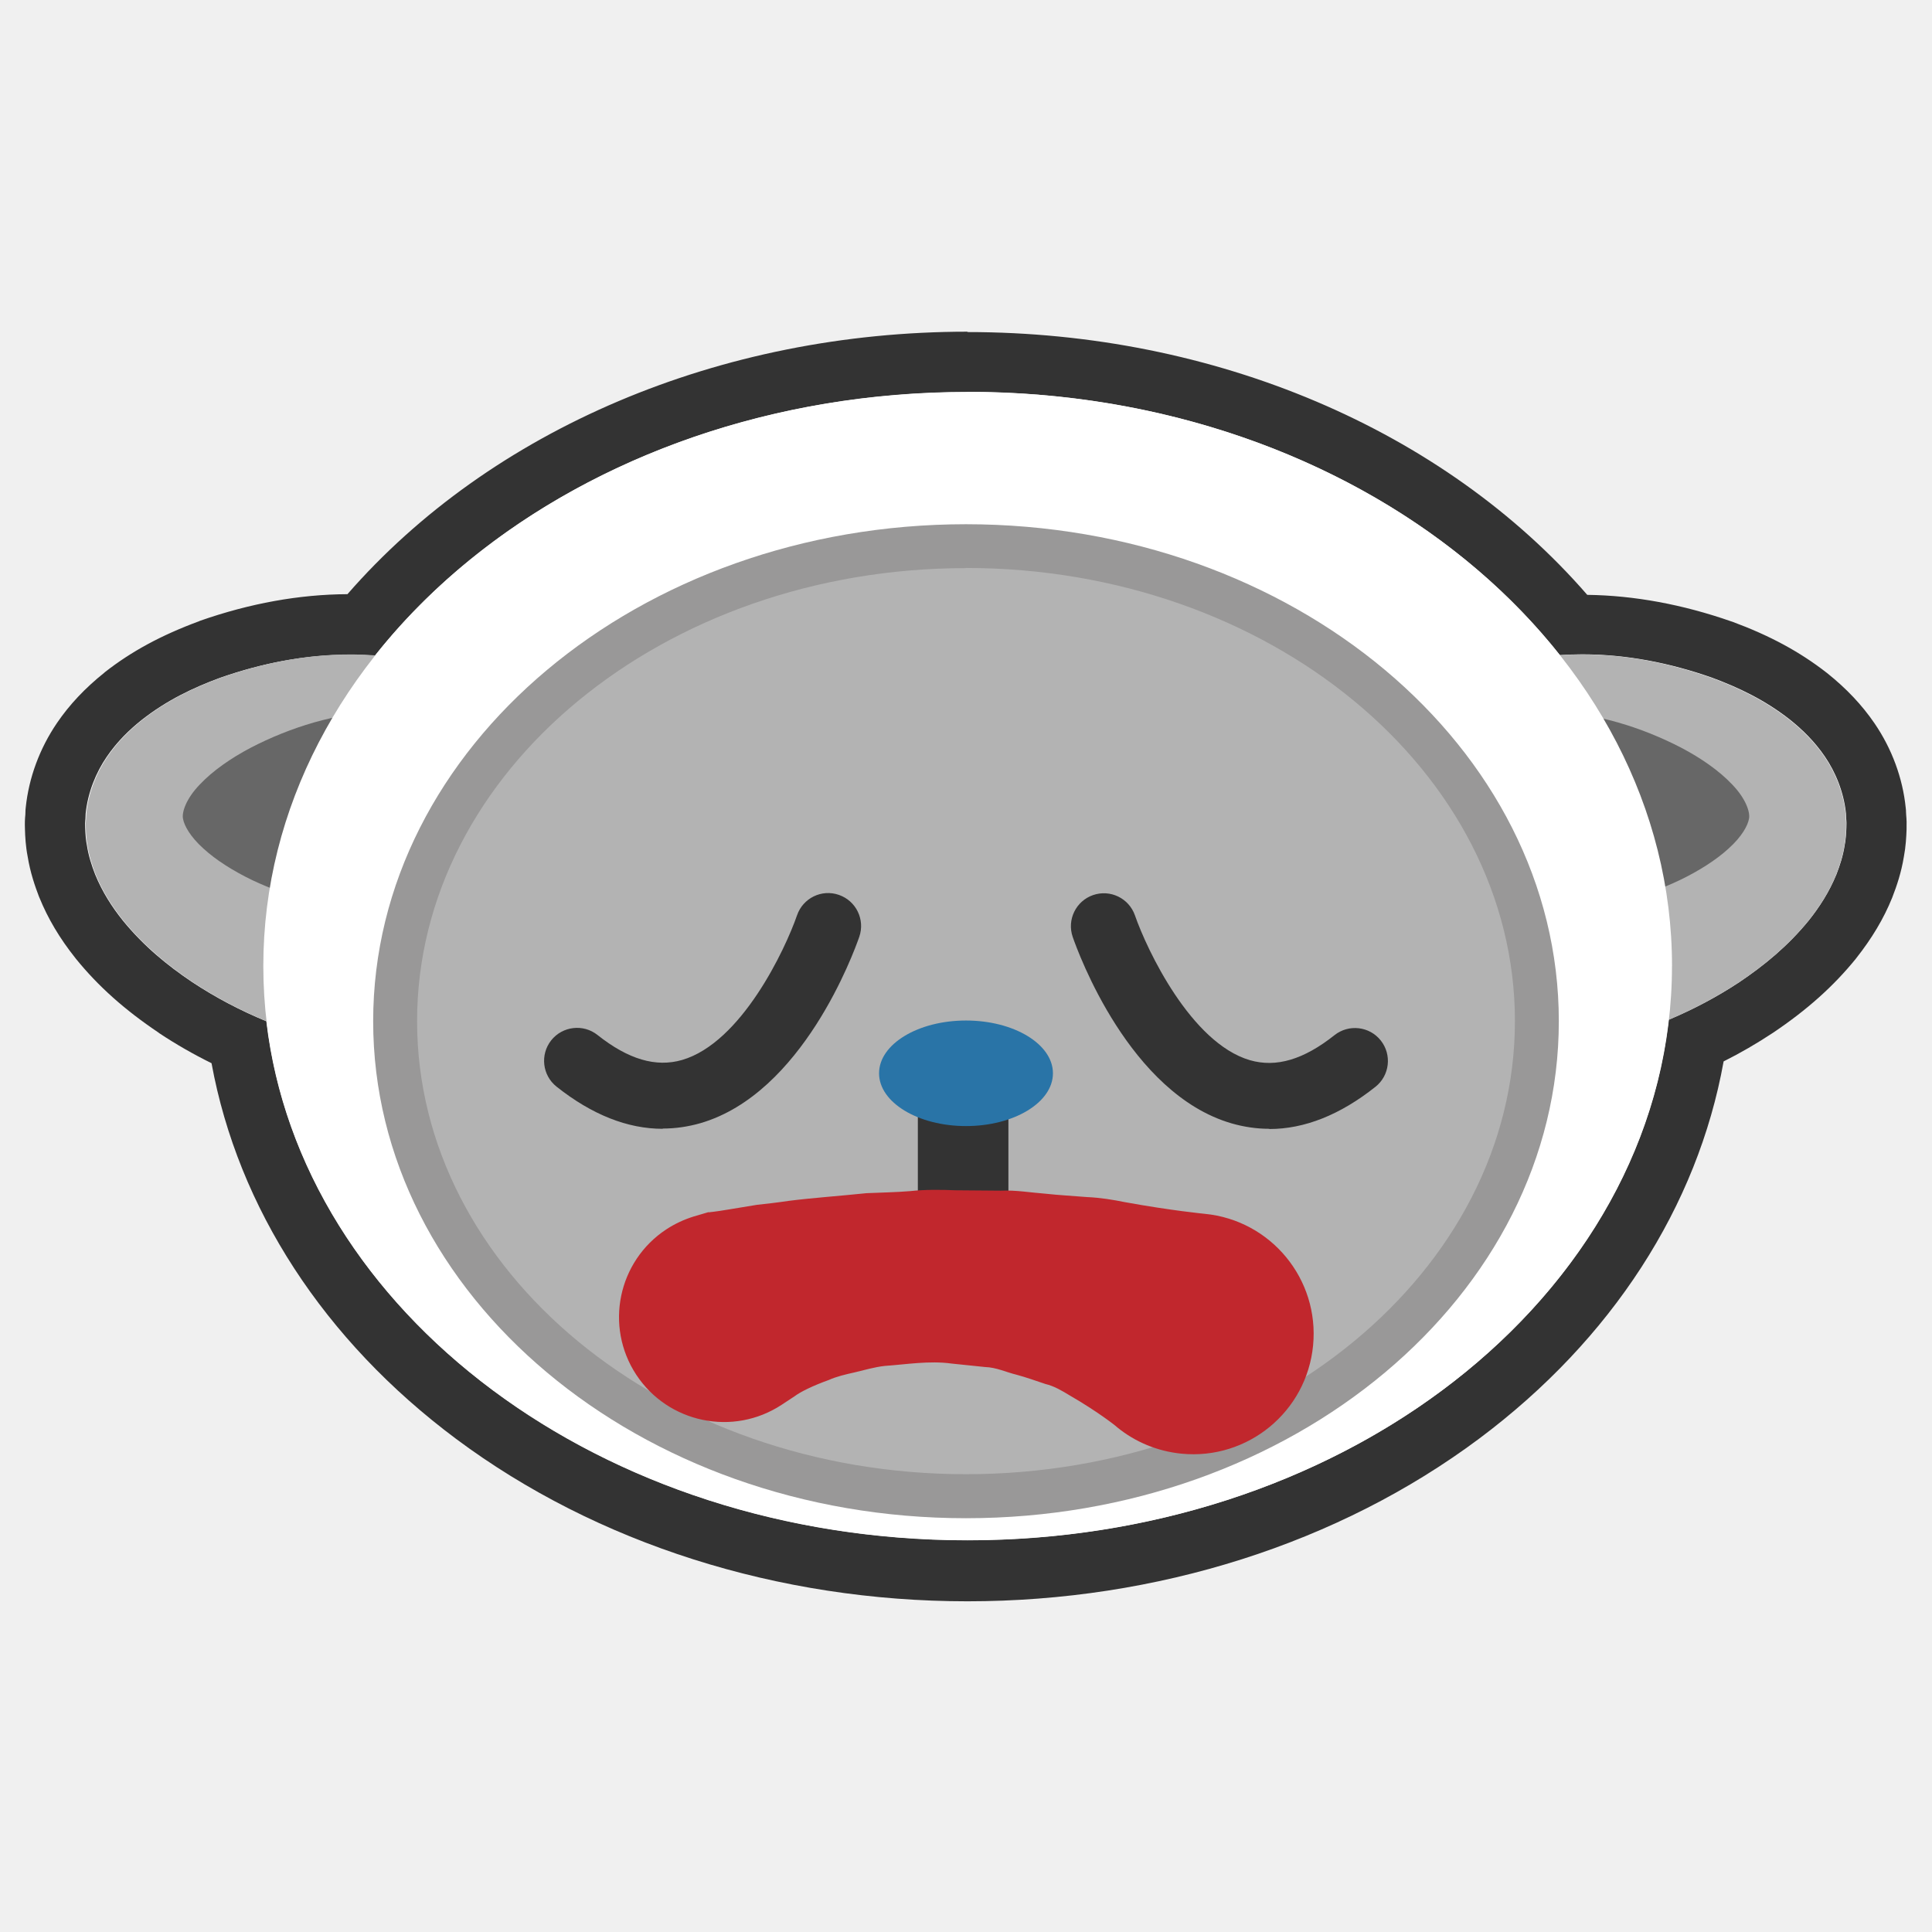
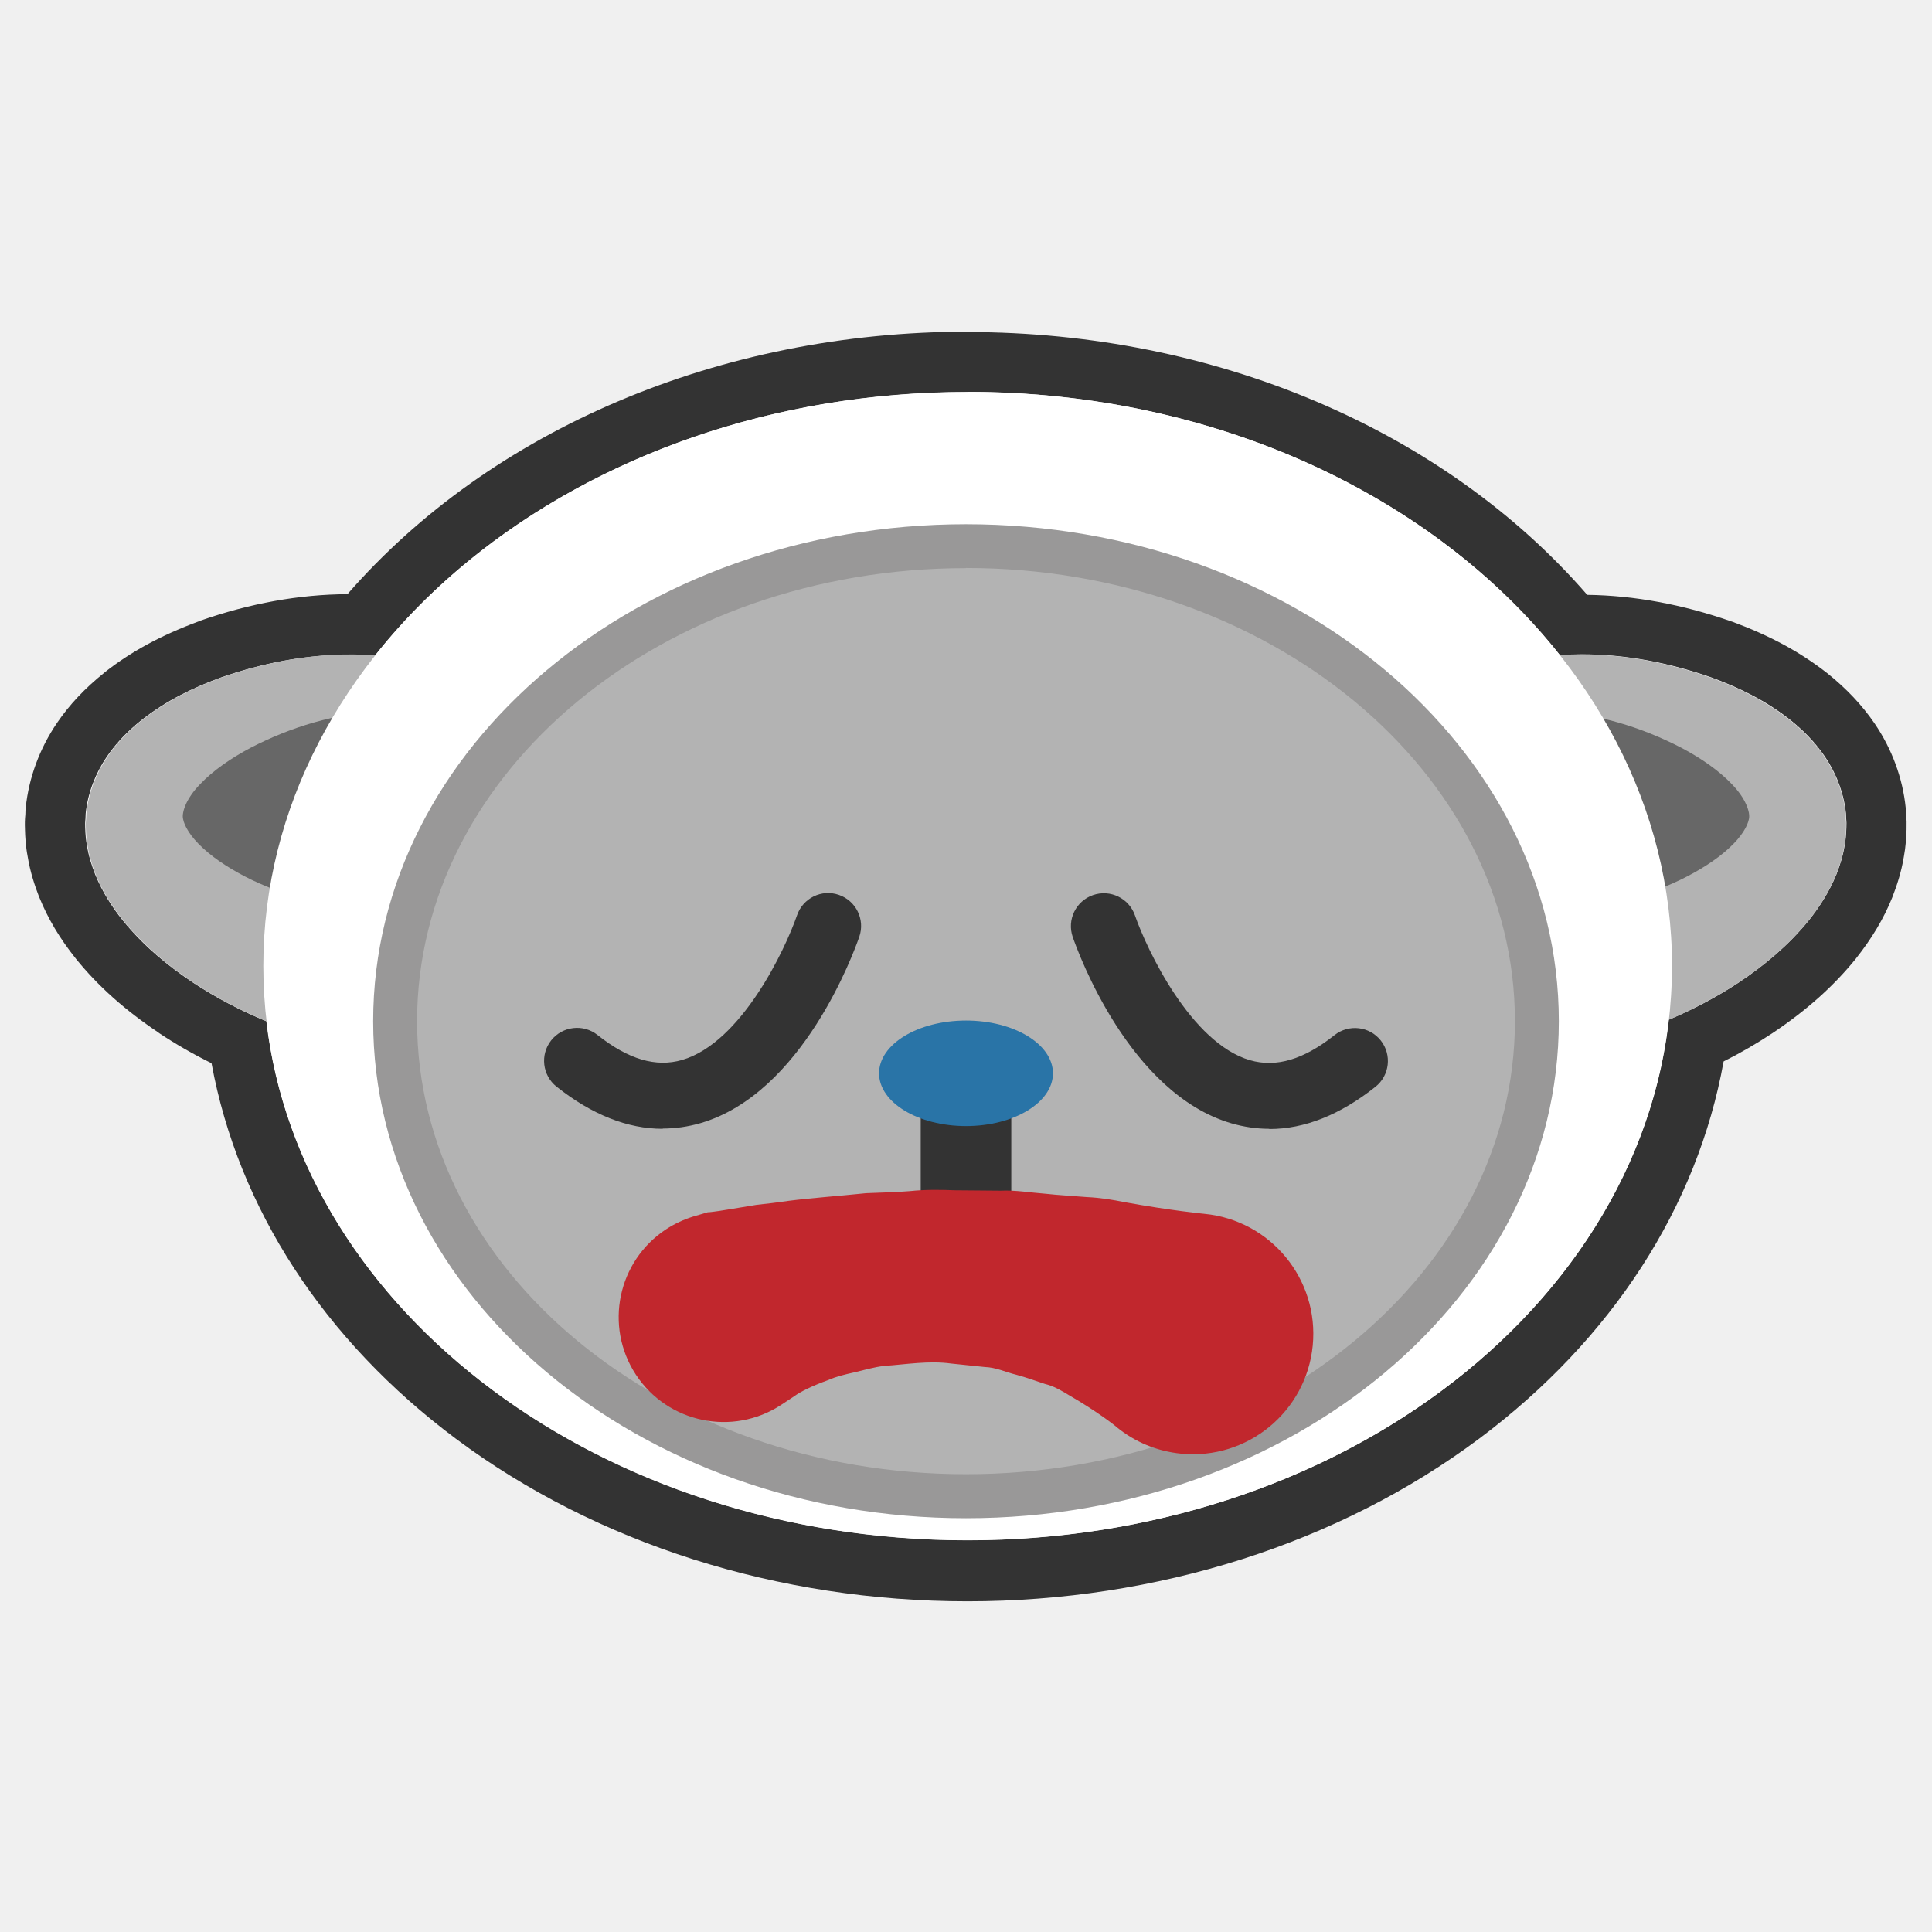
- <svg xmlns="http://www.w3.org/2000/svg" width="256" height="256" viewBox="0 0 256 256">
-   <path fill="#fff" d="M128.226 208.08c-24.223 0-47.43-7.354-65.35-20.71-17.312-12.905-28.33-30.337-31.218-49.3-2.96-1.348-5.71-2.867-8.353-4.616-4.208-2.827-7.418-5.688-10.126-9.02-1.88-2.36-3.26-4.667-4.24-7.085-.48-1.24-1.03-2.82-1.32-4.66-.21-1.08-.27-2.32-.29-2.97-.02-.72-.01-1.02.03-1.43.01-.11.02-.26.03-.64v-.15l.01-.15c.43-4.17 2.12-7.39 3.46-9.36 1.44-2.11 3.23-4.01 5.47-5.8 3.23-2.53 6.86-4.48 11.44-6.17 6.31-2.21 12.52-3.32 18.53-3.32.52 0 1.04.01 1.57.02 18.19-21.84 48.04-34.81 80.32-34.81 32.27 0 62.11 12.97 80.3 34.8.38-.01.76-.02 1.14-.02 6 0 12.21 1.11 18.46 3.3 4.64 1.72 8.27 3.67 11.47 6.17 2.28 1.83 4.07 3.72 5.5 5.82 1.34 1.97 3.04 5.2 3.46 9.36l.01.15.01.15c.01.38.02.53.03.64.04.41.05.7.03 1.44-.02.79-.09 1.95-.29 2.95-.29 1.83-.84 3.41-1.29 4.58-1.01 2.49-2.39 4.8-4.24 7.13-2.74 3.36-5.95 6.22-10.13 9.04-2.51 1.66-5.11 3.11-7.91 4.41-2.83 19.01-13.83 36.5-31.16 49.45-17.93 13.4-41.16 20.77-65.43 20.77zM28.362 108.044c.214.328.607.826 1.257 1.412.85.79 1.97 1.59 3.26 2.352.82-3.287 1.88-6.52 3.19-9.686-.35.167-.69.338-1.03.515-2.35 1.237-4.37 2.68-5.67 4.055-.54.555-.86 1.034-1.03 1.353zm192.106-5.653c1.23 3.01 2.24 6.08 3.027 9.19 1.124-.69 2.103-1.4 2.86-2.1.668-.6 1.068-1.1 1.283-1.43-.168-.31-.476-.78-.984-1.3-1.338-1.42-3.356-2.86-5.73-4.11-.152-.08-.304-.15-.456-.23z" />
-   <path fill="#333" d="M128.226 51.92c32.92 0 61.854 13.896 78.467 34.884.995-.066 1.987-.1 2.98-.1 5.826 0 11.57 1.125 17.14 3.077 3.518 1.3 7.012 2.95 10.336 5.55 1.65 1.32 3.27 2.88 4.66 4.92 1.39 2.04 2.49 4.65 2.79 7.52.03 1.24.1.77.06 1.86-.03.88-.1 1.76-.23 2.37-.21 1.38-.62 2.64-1.09 3.85-.97 2.37-2.26 4.34-3.64 6.08-2.8 3.44-5.95 6-9.23 8.21-2.98 1.97-6.09 3.6-9.36 4.98-4.4 38.69-44.31 68.98-92.91 68.98-48.53 0-88.4-30.19-92.91-68.78-3.44-1.42-6.69-3.12-9.81-5.18-3.28-2.2-6.44-4.77-9.23-8.2-1.38-1.73-2.67-3.7-3.64-6.07-.47-1.21-.88-2.47-1.09-3.85-.13-.6-.21-1.48-.23-2.36-.03-1.09.03-.62.06-1.86.3-2.87 1.4-5.48 2.79-7.51 1.39-2.04 3.01-3.6 4.67-4.92 3.32-2.6 6.81-4.25 10.33-5.55 5.56-1.95 11.31-3.07 17.14-3.07 1.13 0 2.26.04 3.39.13 16.62-21.01 45.57-34.92 78.51-34.92m-92.47 65.71c1.33-7.96 4.17-15.53 8.28-22.51-3.78.83-7.47 2.22-10.82 3.96-2.61 1.38-5.03 3.05-6.74 4.87-1.79 1.84-2.44 3.71-2.22 4.59.16.87.93 2.31 2.68 3.89 1.69 1.55 4 3 6.47 4.19.76.36 1.55.7 2.35 1.02m184.9-.15c.66-.27 1.3-.56 1.93-.86 2.47-1.19 4.78-2.64 6.47-4.19 1.75-1.58 2.52-3.02 2.67-3.89.22-.88-.43-2.75-2.22-4.59-1.71-1.81-4.13-3.49-6.74-4.86-3.21-1.66-6.71-3-10.31-3.84 4.04 6.9 6.84 14.38 8.18 22.24m-92.4-73.59c-32.74 0-63.11 12.93-82.15 34.78-6.38.03-12.95 1.22-19.54 3.53l-.07.03-.06.03c-4.98 1.84-8.94 3.98-12.48 6.75l-.03.03-.03.03c-2.56 2.05-4.62 4.23-6.28 6.67-2.3 3.38-3.73 7.25-4.14 11.21l-.03.3-.01.31c0 .15-.01.25-.01.32-.07.67-.08 1.15-.05 2 .02.89.1 2.25.35 3.52.35 2.18.99 3.99 1.5 5.33l.03.07.03.07c1.13 2.78 2.69 5.41 4.78 8.03l.03.04.03.04c2.96 3.65 6.45 6.76 10.97 9.8l.02.02.02.02c2.23 1.48 4.53 2.8 6.96 4 3.52 19.19 14.9 36.73 32.42 49.79 18.61 13.87 42.66 21.51 67.74 21.51 25.12 0 49.21-7.66 67.83-21.57 17.55-13.12 28.91-30.72 32.37-49.97 2.26-1.13 4.4-2.38 6.48-3.75l.03-.02.03-.02c4.51-3.03 8-6.15 10.96-9.79l.03-.04.03-.04c2.08-2.63 3.65-5.25 4.77-8.02l.03-.08.03-.08c.52-1.34 1.15-3.15 1.5-5.32.24-1.25.32-2.61.35-3.54.02-.83.01-1.31-.05-1.94-.01-.11-.01-.21-.02-.36l-.01-.3-.03-.29c-.4-3.95-1.83-7.83-4.13-11.2-1.66-2.43-3.72-4.61-6.28-6.66l-.04-.03-.04-.03c-3.54-2.76-7.51-4.91-12.49-6.75l-.06-.02-.07-.02c-6.44-2.25-12.86-3.44-19.09-3.52C191.31 56.93 160.94 44 128.2 44zM20.1 108.43c-.023.64-.06.926-.08 1.156.035.145.053.47.09.72.15.913.33 1.536.666 2.406.47 1.147 1.23 2.4 2.327 3.783 1.852 2.278 4.11 4.267 7.26 6.385 2.465 1.63 5.2 3.07 8.31 4.358l4.733 1.96.6 5.09c3.99 34.25 40.987 61.073 84.21 61.073 43.323 0 80.317-26.9 84.214-61.25l.58-5.06 4.69-1.99c3.007-1.27 5.61-2.65 7.96-4.21 3.11-2.09 5.37-4.08 7.28-6.44 1.038-1.3 1.798-2.55 2.33-3.86.275-.71.455-1.33.53-1.87.11-.63.13-.95.14-1.28-.01-.08-.033-.34-.06-.98-.155-1.11-.61-2.25-1.292-3.27-.718-1.04-1.638-2-2.894-3-2.093-1.64-4.554-2.95-7.903-4.18-5.52-1.93-11.09-2.79-16.55-2.4l-4.58.31-2.85-3.6c-15.67-19.81-42.43-31.63-71.59-31.63-29.17 0-55.93 11.83-71.6 31.64l-2.88 3.65-4.63-.36c-5.55-.43-11.2.4-17.03 2.45-3.22 1.18-5.68 2.49-7.84 4.18-1.19.95-2.11 1.91-2.83 2.97-.67 1-1.13 2.15-1.29 3.26z" />
-   <path fill="#676767" d="M50.744 90.612s-32.264 6.8-32.914 17.534c-.635 10.733 21.8 21.98 34.45 22.74 0 .002-17.03-16.403-1.536-40.274z" />
-   <path fill="#B3B3B3" d="M50.6 94.293c-6.013.163-12.103 2.05-17.386 4.79-2.61 1.373-5.027 3.05-6.736 4.865-1.79 1.84-2.436 3.706-2.217 4.587.16.868.93 2.31 2.68 3.89 1.69 1.553 4 3 6.47 4.19 4.93 2.35 10.91 3.87 15.56 3.696 5.11-.18 9.39 3.8 9.57 8.91.18 5.11-3.8 9.39-8.9 9.56-.46.02-.91.01-1.36-.04l-.4-.05c-4.42-.51-8.26-1.67-11.94-3.12-3.66-1.47-7.11-3.25-10.41-5.43-3.28-2.21-6.43-4.77-9.23-8.21-1.37-1.73-2.67-3.7-3.63-6.07-.46-1.21-.87-2.47-1.08-3.85-.12-.6-.2-1.49-.22-2.36-.03-1.09.04-.62.07-1.86.3-2.87 1.4-5.48 2.79-7.52 1.39-2.04 3.01-3.6 4.67-4.92 3.32-2.59 6.81-4.24 10.33-5.54 7.02-2.46 14.32-3.63 21.71-2.86 2.03.22 3.51 2.04 3.28 4.07-.18 1.87-1.74 3.26-3.57 3.3z" />
-   <path fill="#676767" d="M205.25 90.612s32.272 6.8 32.92 17.534c.632 10.733-21.8 21.98-34.45 22.74 0 .002 17.03-16.403 1.53-40.274z" />
-   <path fill="#B3B3B3" d="M205.4 94.293c6.01.163 12.1 2.05 17.386 4.79 2.61 1.373 5.027 3.05 6.736 4.865 1.787 1.84 2.438 3.706 2.217 4.587-.16.868-.93 2.31-2.68 3.89-1.69 1.553-4 3-6.47 4.19-4.93 2.35-10.92 3.87-15.56 3.696-5.11-.18-9.39 3.8-9.57 8.91-.18 5.11 3.8 9.39 8.9 9.56.46.02.91.01 1.35-.04l.4-.05c4.42-.51 8.26-1.67 11.93-3.12 3.66-1.47 7.11-3.25 10.42-5.43 3.28-2.21 6.43-4.77 9.23-8.21 1.37-1.73 2.67-3.7 3.63-6.07.46-1.21.87-2.47 1.08-3.85.12-.6.2-1.49.22-2.36.03-1.09-.04-.62-.07-1.86-.3-2.87-1.4-5.48-2.79-7.52-1.39-2.04-3.02-3.6-4.67-4.92-3.32-2.59-6.82-4.24-10.33-5.54-7.02-2.46-14.31-3.63-21.7-2.86-2.03.22-3.51 2.04-3.28 4.07.19 1.87 1.74 3.26 3.57 3.3z" />
-   <path fill="#fff" d="M221.546 127.996c0 42.02-41.777 76.085-93.32 76.085-51.546 0-93.335-34.06-93.335-76.08 0-42.01 41.79-76.07 93.34-76.07 51.55 0 93.32 34.06 93.32 76.08z" />
-   <path fill="#B3B3B3" d="M203.644 135.318c0 34.763-33.87 62.943-75.646 62.943-41.773 0-75.64-28.18-75.64-62.94s33.866-62.94 75.64-62.94c41.776 0 75.646 28.18 75.646 62.95z" />
-   <path fill="#999898" d="M127.997 201.172c-43.313 0-78.55-29.54-78.55-65.854 0-36.31 35.237-65.855 78.55-65.855 43.314 0 78.555 29.545 78.555 65.855 0 36.313-35.24 65.854-78.555 65.854zm0-125.893c-40.105 0-72.73 26.93-72.73 60.03s32.625 60.03 72.73 60.03 72.738-26.93 72.738-60.04-32.632-60.04-72.738-60.04z" />
-   <path fill="#333" d="M127.62 176.35c-3.216 0-6-2.6-6-5.816V141.45c0-3.217 2.784-5.816 6-5.816s6 2.6 6 5.816v29.084c0 3.215-2.786 5.817-6 5.817z" />
-   <path fill="#2974A7" d="M139.52 142.216c0 3.863-5.156 6.994-11.52 6.994-6.357 0-11.52-3.13-11.52-6.994 0-3.862 5.162-6.992 11.52-6.992 6.363 0 11.52 3.13 11.52 6.992z" />
-   <path fill="#C1272D" d="M93.882 160.646c.11-.035.625-.035 2.83-.41 1-.163 2.21-.362 3.596-.592 1.264-.135 2.67-.295 4.193-.522 3.06-.392 6.56-.63 10.31-1.02 1.88-.088 3.83-.11 5.79-.273 1.97-.21 3.98-.2 6-.11 2.02.02 4.04.03 6.03.05 2-.09 3.96.26 5.87.4 1.91.21 3.78.3 5.55.45 1.8.08 3.45.36 4.99.67 6.15 1.12 10.6 1.55 10.6 1.55 8.77.85 15.2 8.66 14.35 17.44-.85 8.78-8.66 15.2-17.44 14.34-3.23-.32-6.15-1.57-8.5-3.48l-.27-.23s-2.22-1.8-6.06-4.02c-.96-.58-2-1.22-3.22-1.51-1.19-.39-2.46-.86-3.8-1.22-1.34-.32-2.69-.98-4.17-1.02-1.46-.16-2.95-.31-4.44-.46-2.98-.41-6.02.12-8.83.31-1.4.15-2.72.56-3.98.85-1.26.28-2.45.56-3.47 1.02-2.14.77-3.75 1.57-4.52 2.15l-1.73 1.14c-6.42 4.21-15.04 2.42-19.26-4-4.21-6.42-2.42-15.04 4-19.26 1.13-.74 2.33-1.29 3.56-1.68l2.07-.61z" />
-   <path fill="#333" d="M87.81 149.572c-4.665 0-9.376-1.868-14.062-5.583-1.893-1.5-2.203-4.25-.71-6.14 1.505-1.89 4.257-2.2 6.132-.71 4.088 3.24 7.74 4.32 11.217 3.31 7.846-2.29 13.652-14.62 15.225-19.17.787-2.28 3.27-3.5 5.55-2.7 2.278.79 3.485 3.27 2.698 5.55-.732 2.11-7.52 20.75-21.03 24.69-1.664.48-3.342.72-5.02.72zm80.38 0c-1.68 0-3.354-.244-5.02-.725-13.51-3.944-20.298-22.582-21.03-24.697-.785-2.28.42-4.755 2.693-5.546 2.283-.787 4.754.41 5.553 2.687 1.586 4.57 7.428 16.91 15.236 19.19 3.482 1.01 7.127-.08 11.21-3.32 1.88-1.49 4.632-1.18 6.128.71 1.496 1.89 1.184 4.64-.71 6.14-4.686 3.72-9.395 5.59-14.06 5.59z" />
+ <svg xmlns="http://www.w3.org/2000/svg" version="1.1" id="Layer_1" x="0px" y="0px" width="256px" height="256px" viewBox="0 0 256 256" enable-background="new 0 0 256 256" xml:space="preserve">
+   <path fill="#FFFFFF" d="M128.226,208.08c-24.223,0-47.43-7.354-65.35-20.71c-17.312-12.905-28.33-30.337-31.218-49.3  c-2.96-1.348-5.71-2.867-8.353-4.616c-4.208-2.827-7.418-5.688-10.126-9.02c-1.88-2.36-3.26-4.667-4.24-7.085  c-0.48-1.24-1.03-2.82-1.32-4.66c-0.21-1.08-0.27-2.32-0.29-2.97c-0.02-0.72-0.01-1.02,0.03-1.43c0.01-0.11,0.02-0.26,0.03-0.64  v-0.15l0.01-0.15c0.43-4.17,2.12-7.39,3.46-9.36c1.44-2.11,3.23-4.01,5.47-5.8c3.23-2.53,6.86-4.48,11.44-6.17  c6.31-2.21,12.52-3.32,18.53-3.32c0.52,0,1.04,0.01,1.57,0.02c18.19-21.84,48.04-34.81,80.32-34.81c32.27,0,62.11,12.97,80.3,34.8  c0.38-0.01,0.76-0.02,1.14-0.02c6,0,12.21,1.11,18.46,3.3c4.64,1.72,8.271,3.67,11.47,6.17c2.28,1.83,4.07,3.72,5.5,5.82  c1.34,1.97,3.041,5.2,3.461,9.36l0.01,0.15l0.01,0.15c0.01,0.38,0.02,0.53,0.029,0.64c0.041,0.41,0.051,0.7,0.031,1.44  c-0.021,0.79-0.091,1.95-0.291,2.95c-0.289,1.83-0.84,3.41-1.289,4.58c-1.011,2.49-2.391,4.8-4.24,7.13  c-2.74,3.36-5.95,6.221-10.131,9.04c-2.51,1.66-5.109,3.11-7.909,4.41c-2.83,19.01-13.83,36.5-31.16,49.45  c-17.931,13.399-41.16,20.77-65.43,20.77L128.226,208.08z M28.362,108.044c0.214,0.328,0.607,0.826,1.257,1.412  c0.85,0.79,1.97,1.59,3.26,2.352c0.82-3.287,1.88-6.52,3.19-9.686c-0.35,0.167-0.69,0.338-1.03,0.515  c-2.35,1.237-4.37,2.68-5.67,4.055c-0.54,0.555-0.86,1.034-1.03,1.353L28.362,108.044z M220.468,102.391  c1.23,3.01,2.24,6.08,3.027,9.19c1.124-0.69,2.103-1.4,2.86-2.1c0.668-0.6,1.067-1.1,1.283-1.43c-0.169-0.31-0.477-0.78-0.984-1.3  c-1.338-1.42-3.356-2.86-5.73-4.11c-0.152-0.08-0.304-0.15-0.456-0.23V102.391z" />
+   <path fill="#333333" d="M128.226,51.92c32.92,0,61.854,13.896,78.467,34.884c0.994-0.066,1.986-0.1,2.979-0.1  c5.826,0,11.57,1.125,17.14,3.077c3.519,1.3,7.013,2.95,10.336,5.55c1.65,1.32,3.271,2.88,4.66,4.92  c1.391,2.04,2.49,4.65,2.791,7.52c0.029,1.24,0.1,0.77,0.06,1.86c-0.03,0.88-0.101,1.76-0.23,2.37c-0.21,1.38-0.62,2.64-1.09,3.85  c-0.97,2.37-2.26,4.34-3.64,6.08c-2.801,3.44-5.95,6-9.23,8.209c-2.979,1.971-6.09,3.601-9.359,4.98  c-4.4,38.689-44.311,68.98-92.91,68.98c-48.53,0-88.4-30.19-92.91-68.78c-3.44-1.421-6.69-3.12-9.81-5.181  c-3.28-2.2-6.44-4.77-9.23-8.2c-1.38-1.73-2.67-3.7-3.64-6.07c-0.47-1.21-0.88-2.47-1.09-3.85c-0.13-0.6-0.21-1.48-0.23-2.36  c-0.03-1.09,0.03-0.62,0.06-1.86c0.3-2.87,1.4-5.479,2.79-7.51c1.39-2.04,3.01-3.6,4.67-4.92c3.32-2.6,6.81-4.25,10.33-5.55  c5.56-1.95,11.31-3.07,17.14-3.07c1.13,0,2.26,0.04,3.39,0.13c16.62-21.01,45.57-34.92,78.51-34.92 M35.709,117.671  c1.33-7.96,4.17-15.53,8.28-22.51c-3.78,0.83-7.47,2.22-10.82,3.96c-2.61,1.38-5.03,3.05-6.74,4.87c-1.79,1.84-2.439,3.71-2.22,4.59  c0.16,0.87,0.93,2.31,2.68,3.89c1.69,1.55,4,3,6.47,4.19c0.76,0.36,1.55,0.7,2.35,1.02 M220.609,117.531  c0.66-0.27,1.3-0.56,1.93-0.86c2.47-1.19,4.779-2.64,6.47-4.19c1.75-1.58,2.521-3.02,2.67-3.89c0.22-0.88-0.43-2.75-2.22-4.59  c-1.71-1.81-4.13-3.49-6.74-4.86c-3.21-1.66-6.71-3-10.31-3.84c4.04,6.9,6.84,14.38,8.18,22.24 M128.189,43.951  c-32.74,0-63.11,12.93-82.15,34.78c-6.38,0.03-12.95,1.22-19.54,3.53l-0.07,0.03l-0.06,0.03c-4.98,1.84-8.94,3.979-12.48,6.75  l-0.03,0.03l-0.03,0.03c-2.56,2.05-4.62,4.23-6.28,6.67c-2.3,3.38-3.73,7.25-4.14,11.21l-0.03,0.3l-0.01,0.31  c0,0.15-0.01,0.25-0.01,0.32c-0.07,0.67-0.08,1.15-0.05,2c0.02,0.89,0.1,2.25,0.35,3.52c0.35,2.18,0.99,3.99,1.5,5.33l0.03,0.07  l0.03,0.07c1.13,2.78,2.69,5.41,4.78,8.03l0.03,0.04l0.03,0.04c2.96,3.65,6.45,6.76,10.97,9.8l0.02,0.021l0.02,0.02  c2.23,1.48,4.53,2.801,6.96,4c3.52,19.19,14.9,36.73,32.42,49.79c18.61,13.87,42.66,21.511,67.74,21.511  c25.12,0,49.209-7.66,67.831-21.57c17.549-13.12,28.909-30.721,32.369-49.971c2.26-1.13,4.4-2.38,6.48-3.75l0.029-0.02l0.03-0.02  c4.511-3.03,8-6.15,10.96-9.791l0.03-0.04l0.03-0.04c2.08-2.63,3.65-5.25,4.77-8.02l0.03-0.08l0.03-0.08  c0.52-1.34,1.149-3.15,1.5-5.32c0.24-1.25,0.32-2.61,0.35-3.54c0.02-0.83,0.01-1.31-0.05-1.94c-0.011-0.11-0.011-0.21-0.021-0.36  l-0.01-0.3l-0.029-0.29c-0.4-3.95-1.83-7.83-4.131-11.2c-1.66-2.43-3.72-4.61-6.279-6.66l-0.041-0.03l-0.039-0.03  c-3.54-2.76-7.51-4.91-12.49-6.75l-0.061-0.02l-0.069-0.02c-6.44-2.25-12.86-3.44-19.091-3.52C191.311,56.93,160.939,44,128.2,44  L128.189,43.951z M20.1,108.43c-0.023,0.64-0.06,0.926-0.08,1.156c0.035,0.145,0.053,0.47,0.09,0.72  c0.15,0.913,0.33,1.536,0.666,2.406c0.47,1.147,1.23,2.4,2.327,3.783c1.852,2.278,4.11,4.267,7.26,6.385  c2.465,1.63,5.2,3.07,8.31,4.358l4.733,1.96l0.6,5.09c3.99,34.25,40.987,61.073,84.21,61.073c43.323,0,80.317-26.9,84.214-61.25  l0.58-5.061l4.69-1.99c3.007-1.27,5.61-2.65,7.96-4.21c3.109-2.09,5.37-4.08,7.279-6.44c1.039-1.3,1.799-2.55,2.33-3.86  c0.275-0.71,0.455-1.33,0.53-1.87c0.11-0.63,0.13-0.95,0.14-1.28c-0.01-0.08-0.032-0.34-0.06-0.98c-0.155-1.11-0.61-2.25-1.292-3.27  c-0.718-1.04-1.638-2-2.895-3c-2.092-1.64-4.553-2.95-7.902-4.18c-5.52-1.93-11.09-2.79-16.55-2.4l-4.58,0.31l-2.851-3.6  c-15.67-19.81-42.43-31.63-71.589-31.63c-29.17,0-55.93,11.83-71.6,31.64l-2.88,3.65l-4.63-0.36c-5.55-0.43-11.2,0.4-17.03,2.45  c-3.22,1.18-5.68,2.49-7.84,4.18c-1.19,0.95-2.11,1.91-2.83,2.97c-0.67,1-1.13,2.15-1.29,3.26L20.1,108.43z" />
+   <path fill="#676767" d="M50.744,90.612c0,0-32.264,6.8-32.914,17.534c-0.635,10.733,21.8,21.98,34.45,22.74  C52.28,130.889,35.25,114.483,50.744,90.612z" />
+   <path fill="#B3B3B3" d="M50.6,94.293c-6.013,0.163-12.103,2.05-17.386,4.79c-2.61,1.373-5.027,3.05-6.736,4.865  c-1.79,1.84-2.436,3.706-2.217,4.587c0.16,0.868,0.93,2.31,2.68,3.89c1.69,1.553,4,3,6.47,4.19c4.93,2.35,10.91,3.87,15.56,3.696  c5.11-0.18,9.39,3.8,9.57,8.91c0.18,5.11-3.8,9.391-8.9,9.561c-0.46,0.02-0.91,0.01-1.36-0.04l-0.4-0.05  c-4.42-0.51-8.26-1.67-11.94-3.121c-3.66-1.469-7.11-3.25-10.41-5.43c-3.28-2.209-6.43-4.77-9.23-8.209  c-1.37-1.73-2.67-3.7-3.63-6.07c-0.46-1.21-0.87-2.47-1.08-3.85c-0.12-0.6-0.2-1.49-0.22-2.36c-0.03-1.09,0.04-0.62,0.07-1.86  c0.3-2.87,1.4-5.48,2.79-7.52s3.01-3.6,4.67-4.92c3.32-2.59,6.81-4.24,10.33-5.54c7.02-2.46,14.32-3.63,21.71-2.86  c2.03,0.22,3.51,2.04,3.28,4.07c-0.18,1.87-1.74,3.26-3.57,3.3L50.6,94.293z" />
+   <path fill="#676767" d="M205.25,90.612c0,0,32.271,6.8,32.92,17.534c0.632,10.733-21.8,21.98-34.45,22.74  C203.72,130.889,220.75,114.483,205.25,90.612z" />
+   <path fill="#B3B3B3" d="M205.4,94.293c6.01,0.163,12.1,2.05,17.386,4.79c2.61,1.373,5.026,3.05,6.735,4.865  c1.787,1.84,2.438,3.706,2.218,4.587c-0.16,0.868-0.931,2.31-2.681,3.89c-1.689,1.553-4,3-6.47,4.19  c-4.93,2.35-10.92,3.87-15.56,3.696c-5.11-0.18-9.391,3.8-9.57,8.91c-0.18,5.11,3.8,9.391,8.9,9.561c0.459,0.02,0.91,0.01,1.35-0.04  l0.4-0.05c4.42-0.51,8.26-1.67,11.93-3.121c3.66-1.469,7.109-3.25,10.42-5.43c3.28-2.209,6.43-4.77,9.23-8.209  c1.369-1.73,2.67-3.7,3.629-6.07c0.461-1.21,0.871-2.47,1.08-3.85c0.121-0.6,0.201-1.49,0.221-2.36c0.029-1.09-0.04-0.62-0.07-1.86  c-0.3-2.87-1.4-5.48-2.79-7.52s-3.02-3.6-4.67-4.92c-3.319-2.59-6.819-4.24-10.33-5.54c-7.02-2.46-14.31-3.63-21.7-2.86  c-2.029,0.22-3.51,2.04-3.279,4.07c0.189,1.87,1.74,3.26,3.57,3.3L205.4,94.293z" />
+   <path fill="#FFFFFF" d="M221.546,127.996c0,42.02-41.776,76.085-93.32,76.085c-51.546,0-93.335-34.06-93.335-76.08  c0-42.01,41.79-76.07,93.34-76.07c51.55,0,93.32,34.06,93.32,76.08L221.546,127.996z" />
+   <path fill="#B3B3B3" d="M203.645,135.318c0,34.763-33.871,62.942-75.646,62.942c-41.773,0-75.64-28.18-75.64-62.94  c0-34.759,33.866-62.939,75.64-62.939c41.775,0,75.646,28.18,75.646,62.95V135.318z" />
+   <path fill="#999898" d="M127.997,201.172c-43.313,0-78.55-29.54-78.55-65.854c0-36.311,35.237-65.855,78.55-65.855  c43.313,0,78.555,29.545,78.555,65.855C206.552,171.631,171.313,201.172,127.997,201.172z M127.997,75.279  c-40.105,0-72.73,26.93-72.73,60.03c0,33.101,32.625,60.03,72.73,60.03c40.104,0,72.737-26.93,72.737-60.04  c0-33.11-32.631-60.04-72.737-60.04V75.279z" />
+   <path fill="#333333" d="M128,176.35c-3.216,0-6-2.6-6-5.815V141.45c0-3.218,2.784-5.816,6-5.816c3.216,0,6,2.601,6,5.816v29.084  c0,3.215-2.786,5.817-6,5.817V176.35z" />
+   <path fill="#2974A7" d="M139.52,142.216c0,3.863-5.155,6.994-11.52,6.994c-6.356,0-11.52-3.13-11.52-6.994  c0-3.862,5.162-6.991,11.52-6.991C134.363,135.225,139.52,138.354,139.52,142.216z" />
+   <path fill="#C1272D" d="M93.837,160.646c0.11-0.035,0.625-0.035,2.83-0.41c1-0.163,2.21-0.362,3.596-0.592  c1.264-0.136,2.67-0.295,4.193-0.522c3.06-0.392,6.56-0.63,10.31-1.021c1.88-0.088,3.83-0.109,5.79-0.272c1.97-0.21,3.98-0.2,6-0.11  c2.02,0.021,4.039,0.03,6.029,0.051c2-0.09,3.96,0.26,5.87,0.399c1.91,0.21,3.78,0.3,5.55,0.45c1.801,0.08,3.45,0.359,4.99,0.67  c6.15,1.12,10.6,1.55,10.6,1.55c8.771,0.851,15.2,8.66,14.351,17.44c-0.851,8.779-8.66,15.199-17.44,14.34  c-3.229-0.32-6.15-1.57-8.5-3.48l-0.27-0.229c0,0-2.221-1.8-6.061-4.021c-0.96-0.58-2-1.22-3.22-1.51  c-1.19-0.39-2.46-0.859-3.8-1.22c-1.34-0.32-2.69-0.979-4.17-1.021c-1.46-0.16-2.95-0.31-4.44-0.46  c-2.98-0.409-6.02,0.12-8.83,0.311c-1.4,0.149-2.72,0.56-3.979,0.85c-1.26,0.28-2.45,0.56-3.47,1.021  c-2.14,0.77-3.75,1.57-4.52,2.149l-1.73,1.14c-6.42,4.211-15.04,2.42-19.26-4c-4.21-6.42-2.42-15.039,4-19.26  c1.13-0.74,2.33-1.289,3.56-1.68l2.07-0.609L93.837,160.646z" />
+   <path fill="#333333" d="M87.81,149.572c-4.665,0-9.376-1.868-14.062-5.583c-1.893-1.5-2.203-4.25-0.71-6.14  c1.505-1.891,4.257-2.201,6.132-0.711c4.088,3.24,7.74,4.32,11.217,3.311c7.846-2.29,13.652-14.62,15.225-19.17  c0.787-2.28,3.27-3.5,5.55-2.7c2.278,0.79,3.485,3.27,2.698,5.55c-0.732,2.11-7.52,20.75-21.03,24.689  c-1.664,0.48-3.342,0.721-5.02,0.721V149.572z M168.189,149.572c-1.68,0-3.354-0.244-5.02-0.725  c-13.51-3.945-20.298-22.583-21.029-24.698c-0.785-2.28,0.42-4.755,2.692-5.546c2.283-0.787,4.754,0.41,5.553,2.687  c1.587,4.57,7.429,16.91,15.236,19.189c3.481,1.011,7.127-0.08,11.21-3.319c1.88-1.49,4.632-1.181,6.128,0.71  c1.496,1.89,1.185,4.64-0.71,6.14c-4.686,3.72-9.395,5.591-14.061,5.591V149.572z" />
</svg>
